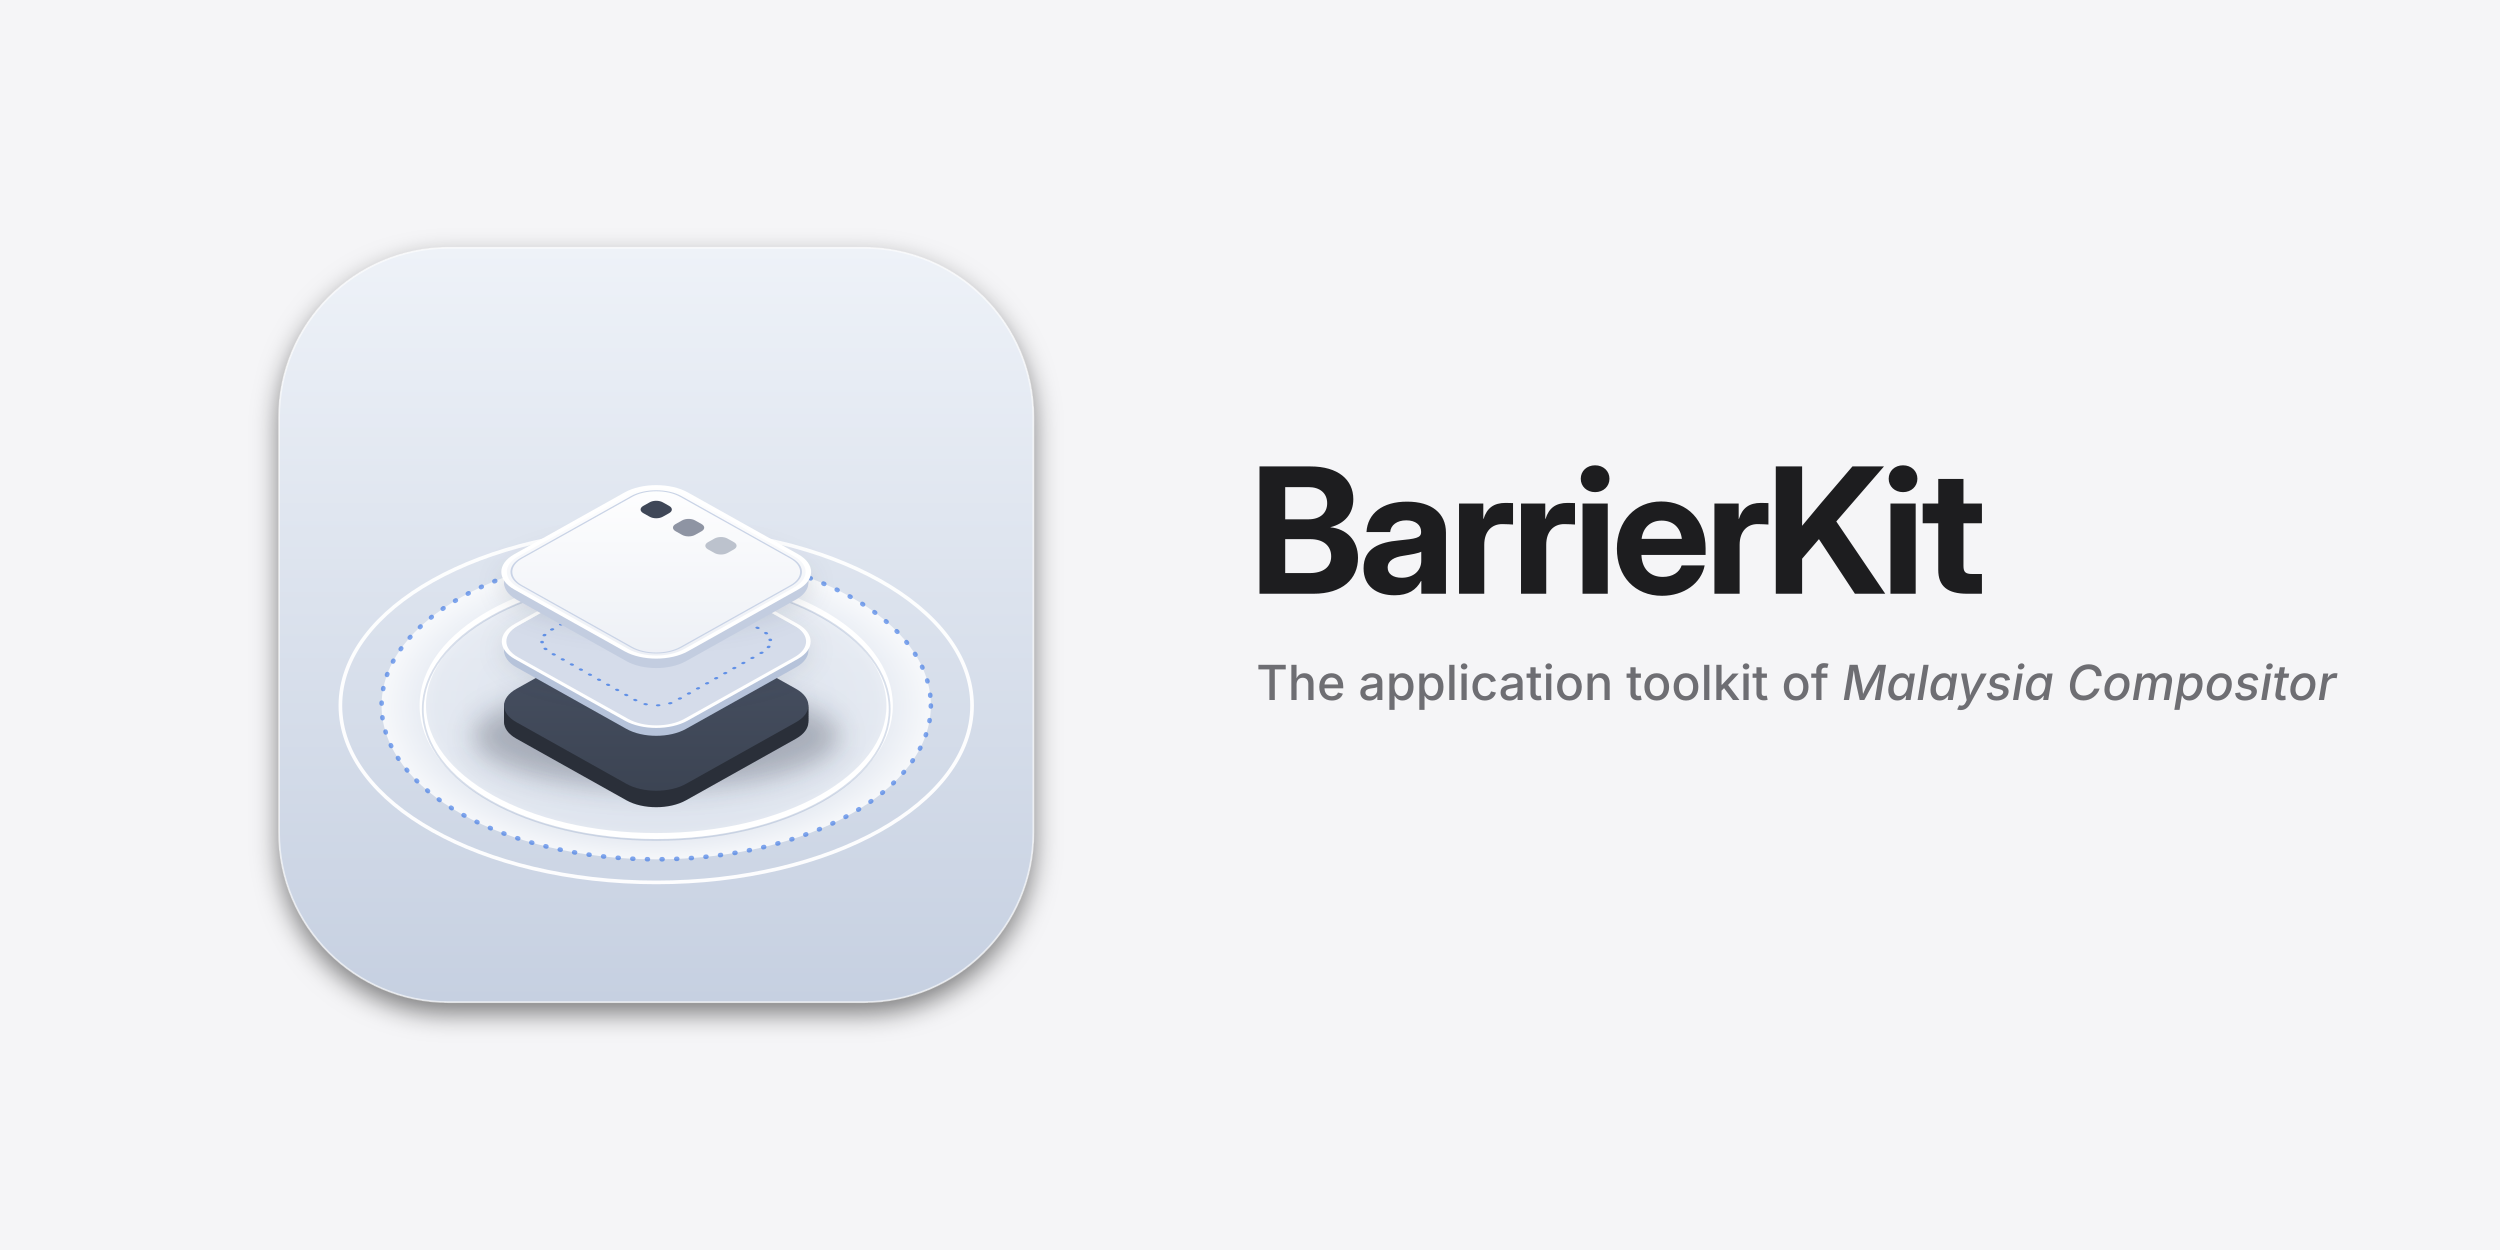
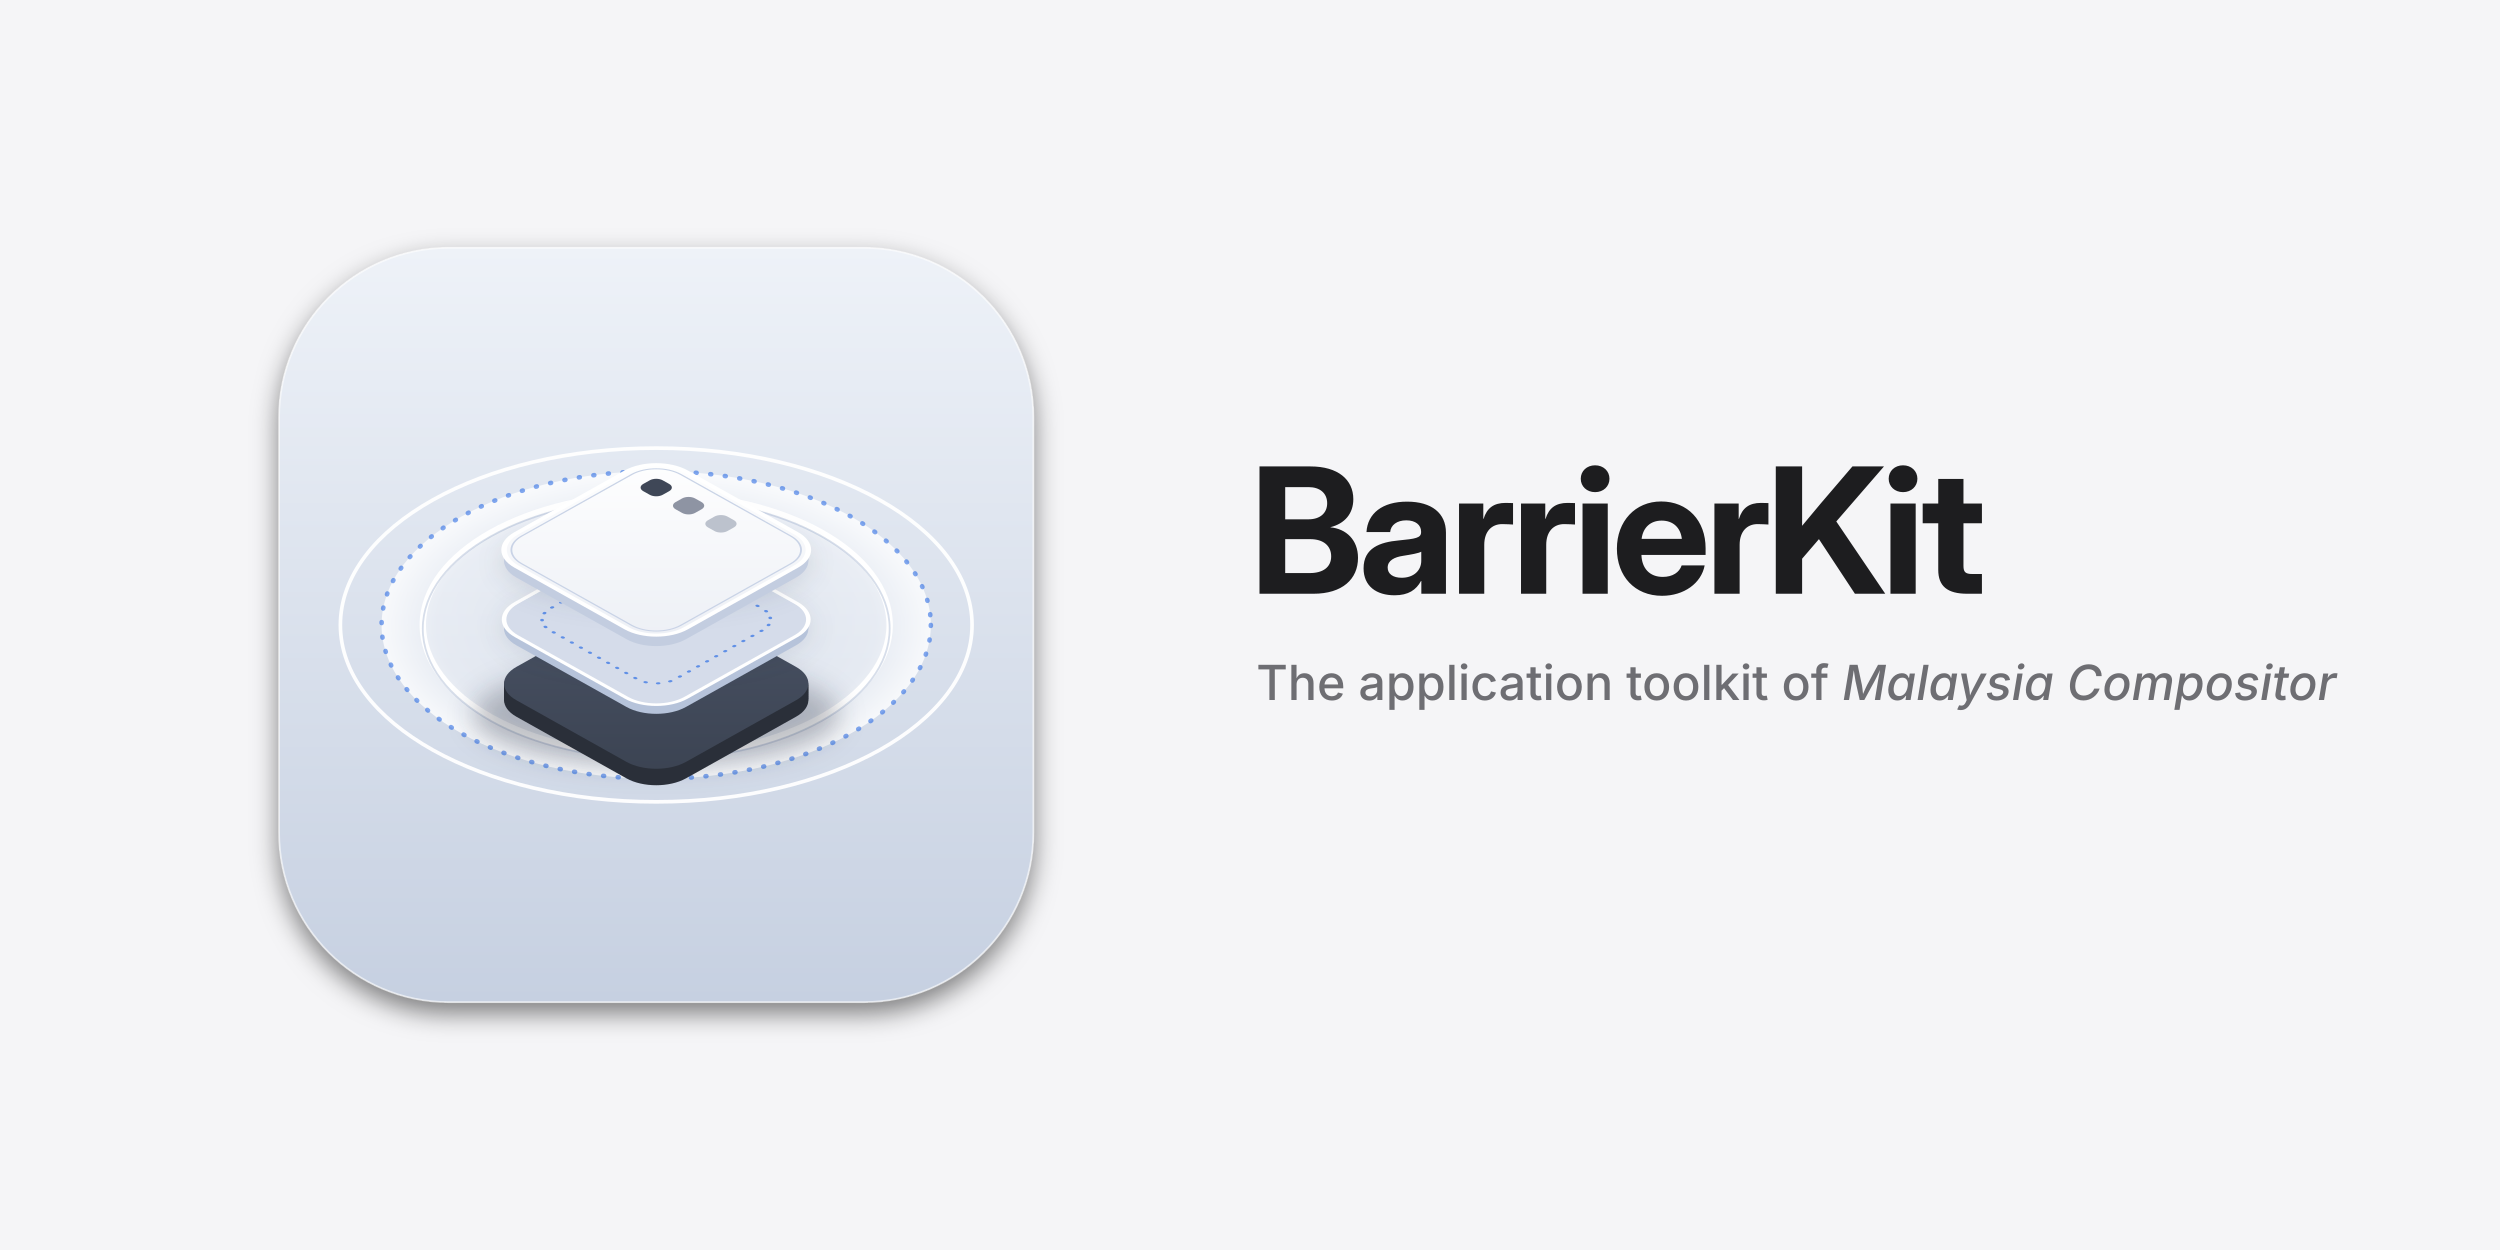
<svg xmlns="http://www.w3.org/2000/svg" viewBox="0 0 1600 800" width="1600" height="800">
  <rect width="1600" height="800" fill="#f5f5f7" />
  <g transform="translate(120 100) scale(0.5859)">
    <defs>
      <linearGradient id="tileBg" x1="0" y1="0" x2="0" y2="1">
        <stop offset="0" stop-color="#eef2f8" />
        <stop offset="1" stop-color="#c6d0e1" />
      </linearGradient>
      <radialGradient id="field" cx="0.5" cy="0.5" r="0.5">
        <stop offset="0" stop-color="#ffffff" stop-opacity="0" />
        <stop offset="0.8" stop-color="#ffffff" stop-opacity="0.35" />
        <stop offset="1" stop-color="#ffffff" stop-opacity="0.8" />
      </radialGradient>
      <linearGradient id="slate" x1="0" y1="0" x2="1" y2="1">
        <stop offset="0" stop-color="#4a5365" />
        <stop offset="1" stop-color="#3b4352" />
      </linearGradient>
      <linearGradient id="paper" x1="0" y1="0" x2="1" y2="1">
        <stop offset="0" stop-color="#ffffff" />
        <stop offset="1" stop-color="#eceff5" />
      </linearGradient>
      <filter id="iconShadow" x="-20%" y="-20%" width="140%" height="150%">
        <feDropShadow dx="0" dy="12" stdDeviation="14" flood-color="#000" flood-opacity="0.5" />
      </filter>
      <filter id="blur" x="-50%" y="-50%" width="200%" height="200%">
        <feGaussianBlur stdDeviation="14" />
      </filter>
      <clipPath id="bodyClip">
        <path d="M285.4,100 H738.6 A185.4,185.4 0 0 1 924,285.4 V738.6 A185.4,185.4 0 0 1 738.6,924 H285.4 A185.4,185.4 0 0 1 100,738.6 V285.4 A185.4,185.4 0 0 1 285.4,100 Z" />
      </clipPath>
    </defs>
    <path d="M285.4,100 H738.6 A185.4,185.4 0 0 1 924,285.4 V738.6 A185.4,185.4 0 0 1 738.6,924 H285.4 A185.4,185.4 0 0 1 100,738.6 V285.4 A185.4,185.4 0 0 1 285.4,100 Z" fill="url(#tileBg)" filter="url(#iconShadow)" />
    <g clip-path="url(#bodyClip)">
-       <ellipse cx="512" cy="600" rx="300" ry="168.0" fill="url(#field)" />
-       <ellipse cx="512" cy="600" rx="345" ry="193.2" fill="none" stroke="#ffffff" stroke-opacity="0.95" stroke-width="4" />
-       <ellipse cx="512" cy="600" rx="300" ry="168.0" fill="none" stroke="#2f6fe4" stroke-opacity="0.6" stroke-width="5" stroke-dasharray="1 15" stroke-linecap="round" />
-       <ellipse cx="512" cy="600" rx="255" ry="142.8" fill="none" stroke="#ffffff" stroke-width="7" />
-       <ellipse cx="512" cy="600" rx="255" ry="142.8" fill="none" stroke="#8ea2c4" stroke-opacity="0.35" stroke-width="2" transform="translate(0 4)" />
-       <ellipse cx="512" cy="634" rx="200" ry="56" fill="#1b2233" opacity="0.28" filter="url(#blur)" />
-       <g transform="translate(512 618) scale(1 0.56) rotate(45)">
+       <ellipse cx="512" cy="512" rx="300" ry="168.0" fill="url(#field)" />
+       <ellipse cx="512" cy="512" rx="345" ry="193.2" fill="none" stroke="#ffffff" stroke-opacity="0.95" stroke-width="4" />
+       <ellipse cx="512" cy="512" rx="300" ry="168.0" fill="none" stroke="#2f6fe4" stroke-opacity="0.6" stroke-width="5" stroke-dasharray="1 15" stroke-linecap="round" />
+       <ellipse cx="512" cy="512" rx="255" ry="142.8" fill="none" stroke="#ffffff" stroke-width="7" />
+       <ellipse cx="512" cy="512" rx="255" ry="142.8" fill="none" stroke="#8ea2c4" stroke-opacity="0.35" stroke-width="2" transform="translate(0 4)" />
+       <ellipse cx="512" cy="610" rx="200" ry="56" fill="#1b2233" opacity="0.28" filter="url(#blur)" />
+       <g transform="translate(512 594) scale(1 0.56) rotate(45)">
        <rect x="-131.0" y="-131.0" width="262" height="262" rx="46" fill="#2a2f39" />
      </g>
-       <g transform="translate(512 616) scale(1 0.56) rotate(45)">
+       <g transform="translate(512 592) scale(1 0.56) rotate(45)">
        <rect x="-131.0" y="-131.0" width="262" height="262" rx="46" fill="#2a2f39" />
      </g>
-       <g transform="translate(512 614) scale(1 0.56) rotate(45)">
+       <g transform="translate(512 590) scale(1 0.56) rotate(45)">
        <rect x="-131.0" y="-131.0" width="262" height="262" rx="46" fill="#2a2f39" />
      </g>
-       <g transform="translate(512 612) scale(1 0.56) rotate(45)">
+       <g transform="translate(512 588) scale(1 0.56) rotate(45)">
        <rect x="-131.0" y="-131.0" width="262" height="262" rx="46" fill="#2a2f39" />
      </g>
-       <g transform="translate(512 610) scale(1 0.56) rotate(45)">
+       <g transform="translate(512 586) scale(1 0.56) rotate(45)">
        <rect x="-131.0" y="-131.0" width="262" height="262" rx="46" fill="#2a2f39" />
      </g>
-       <g transform="translate(512 608) scale(1 0.56) rotate(45)">
+       <g transform="translate(512 584) scale(1 0.56) rotate(45)">
        <rect x="-131.0" y="-131.0" width="262" height="262" rx="46" fill="#2a2f39" />
      </g>
-       <g transform="translate(512 606) scale(1 0.56) rotate(45)">
+       <g transform="translate(512 582) scale(1 0.56) rotate(45)">
        <rect x="-131.0" y="-131.0" width="262" height="262" rx="46" fill="#2a2f39" />
      </g>
-       <g transform="translate(512 604) scale(1 0.56) rotate(45)">
+       <g transform="translate(512 580) scale(1 0.56) rotate(45)">
        <rect x="-131.0" y="-131.0" width="262" height="262" rx="46" fill="#2a2f39" />
      </g>
-       <g transform="translate(512 602) scale(1 0.56) rotate(45)">
+       <g transform="translate(512 578) scale(1 0.56) rotate(45)">
        <rect x="-131.0" y="-131.0" width="262" height="262" rx="46" fill="#2a2f39" />
      </g>
-       <g transform="translate(512 600) scale(1 0.56) rotate(45)">
+       <g transform="translate(512 576) scale(1 0.56) rotate(45)">
        <rect x="-131.0" y="-131.0" width="262" height="262" rx="46" fill="url(#slate)" />
      </g>
-       <ellipse cx="512" cy="540" rx="170" ry="48" fill="#1b2233" opacity="0.10" filter="url(#blur)" />
-       <g transform="translate(512 540) scale(1 0.56) rotate(45)">
+       <ellipse cx="512" cy="516" rx="170" ry="48" fill="#1b2233" opacity="0.10" filter="url(#blur)" />
+       <g transform="translate(512 516) scale(1 0.56) rotate(45)">
        <rect x="-131.0" y="-131.0" width="262" height="262" rx="46" fill="#b6c3da" />
      </g>
-       <g transform="translate(512 538) scale(1 0.56) rotate(45)">
+       <g transform="translate(512 514) scale(1 0.56) rotate(45)">
        <rect x="-131.0" y="-131.0" width="262" height="262" rx="46" fill="#b6c3da" />
      </g>
-       <g transform="translate(512 536) scale(1 0.56) rotate(45)">
+       <g transform="translate(512 512) scale(1 0.56) rotate(45)">
        <rect x="-131.0" y="-131.0" width="262" height="262" rx="46" fill="#b6c3da" />
      </g>
-       <g transform="translate(512 534) scale(1 0.56) rotate(45)">
+       <g transform="translate(512 510) scale(1 0.56) rotate(45)">
        <rect x="-131.0" y="-131.0" width="262" height="262" rx="46" fill="#b6c3da" />
      </g>
-       <g transform="translate(512 532) scale(1 0.56) rotate(45)">
+       <g transform="translate(512 508) scale(1 0.56) rotate(45)">
        <rect x="-131.0" y="-131.0" width="262" height="262" rx="46" fill="#b6c3da" />
      </g>
-       <g transform="translate(512 530) scale(1 0.56) rotate(45)">
+       <g transform="translate(512 506) scale(1 0.56) rotate(45)">
        <rect x="-131.0" y="-131.0" width="262" height="262" rx="46" fill="#ffffff" fill-opacity="0.42" />
        <rect x="-131.0" y="-131.0" width="262" height="262" rx="46" fill="none" stroke="#ffffff" stroke-width="5" />
        <rect x="-97.0" y="-97.0" width="194" height="194" rx="30" fill="none" stroke="#2f6fe4" stroke-opacity="0.7" stroke-width="4" stroke-dasharray="1 13" stroke-linecap="round" />
      </g>
-       <ellipse cx="512" cy="468" rx="170" ry="48" fill="#1b2233" opacity="0.12" filter="url(#blur)" />
-       <g transform="translate(512 466) scale(1 0.56) rotate(45)">
+       <ellipse cx="512" cy="444" rx="170" ry="48" fill="#1b2233" opacity="0.12" filter="url(#blur)" />
+       <g transform="translate(512 442) scale(1 0.56) rotate(45)">
        <rect x="-131.0" y="-131.0" width="262" height="262" rx="46" fill="#c3cde0" />
      </g>
-       <g transform="translate(512 464) scale(1 0.56) rotate(45)">
+       <g transform="translate(512 440) scale(1 0.56) rotate(45)">
        <rect x="-131.0" y="-131.0" width="262" height="262" rx="46" fill="#c3cde0" />
      </g>
-       <g transform="translate(512 462) scale(1 0.56) rotate(45)">
+       <g transform="translate(512 438) scale(1 0.56) rotate(45)">
        <rect x="-131.0" y="-131.0" width="262" height="262" rx="46" fill="#c3cde0" />
      </g>
-       <g transform="translate(512 460) scale(1 0.56) rotate(45)">
+       <g transform="translate(512 436) scale(1 0.56) rotate(45)">
        <rect x="-131.0" y="-131.0" width="262" height="262" rx="46" fill="#c3cde0" />
      </g>
-       <g transform="translate(512 458) scale(1 0.56) rotate(45)">
+       <g transform="translate(512 434) scale(1 0.56) rotate(45)">
        <rect x="-131.0" y="-131.0" width="262" height="262" rx="46" fill="#c3cde0" />
      </g>
-       <g transform="translate(512 456) scale(1 0.56) rotate(45)">
+       <g transform="translate(512 432) scale(1 0.56) rotate(45)">
        <rect x="-131.0" y="-131.0" width="262" height="262" rx="46" fill="#c3cde0" />
      </g>
-       <g transform="translate(512 454) scale(1 0.56) rotate(45)">
+       <g transform="translate(512 430) scale(1 0.56) rotate(45)">
        <rect x="-131.0" y="-131.0" width="262" height="262" rx="46" fill="url(#paper)" />
        <rect x="-131.0" y="-131.0" width="262" height="262" rx="46" fill="none" stroke="#ffffff" stroke-width="6" />
        <rect x="-123.0" y="-123.0" width="246" height="246" rx="38" fill="none" stroke="#c9d3e6" stroke-width="2" />
        <rect x="-101.0" y="-101.0" width="30" height="30" rx="10" fill="#3f4757" />
        <rect x="-51.0" y="-101.0" width="30" height="30" rx="10" fill="#8e94a3" />
        <rect x="-1.0" y="-101.0" width="30" height="30" rx="10" fill="#bcc2cd" />
      </g>
    </g>
    <path d="M285.4,100 H738.6 A185.4,185.4 0 0 1 924,285.4 V738.6 A185.4,185.4 0 0 1 738.6,924 H285.4 A185.4,185.4 0 0 1 100,738.6 V285.4 A185.4,185.4 0 0 1 285.4,100 Z" fill="none" stroke="#ffffff" stroke-opacity="0.6" stroke-width="2" />
  </g>
  <text x="800" y="380" font-family="Inter Display" font-weight="700" font-size="112" fill="#1d1d1f" letter-spacing="-3">BarrierKit</text>
  <text x="804" y="448" font-family="Inter" font-weight="500" font-size="31" fill="#6e6e73">The application toolkit of <tspan font-style="italic">Malaysia Compositor</tspan>
  </text>
</svg>
